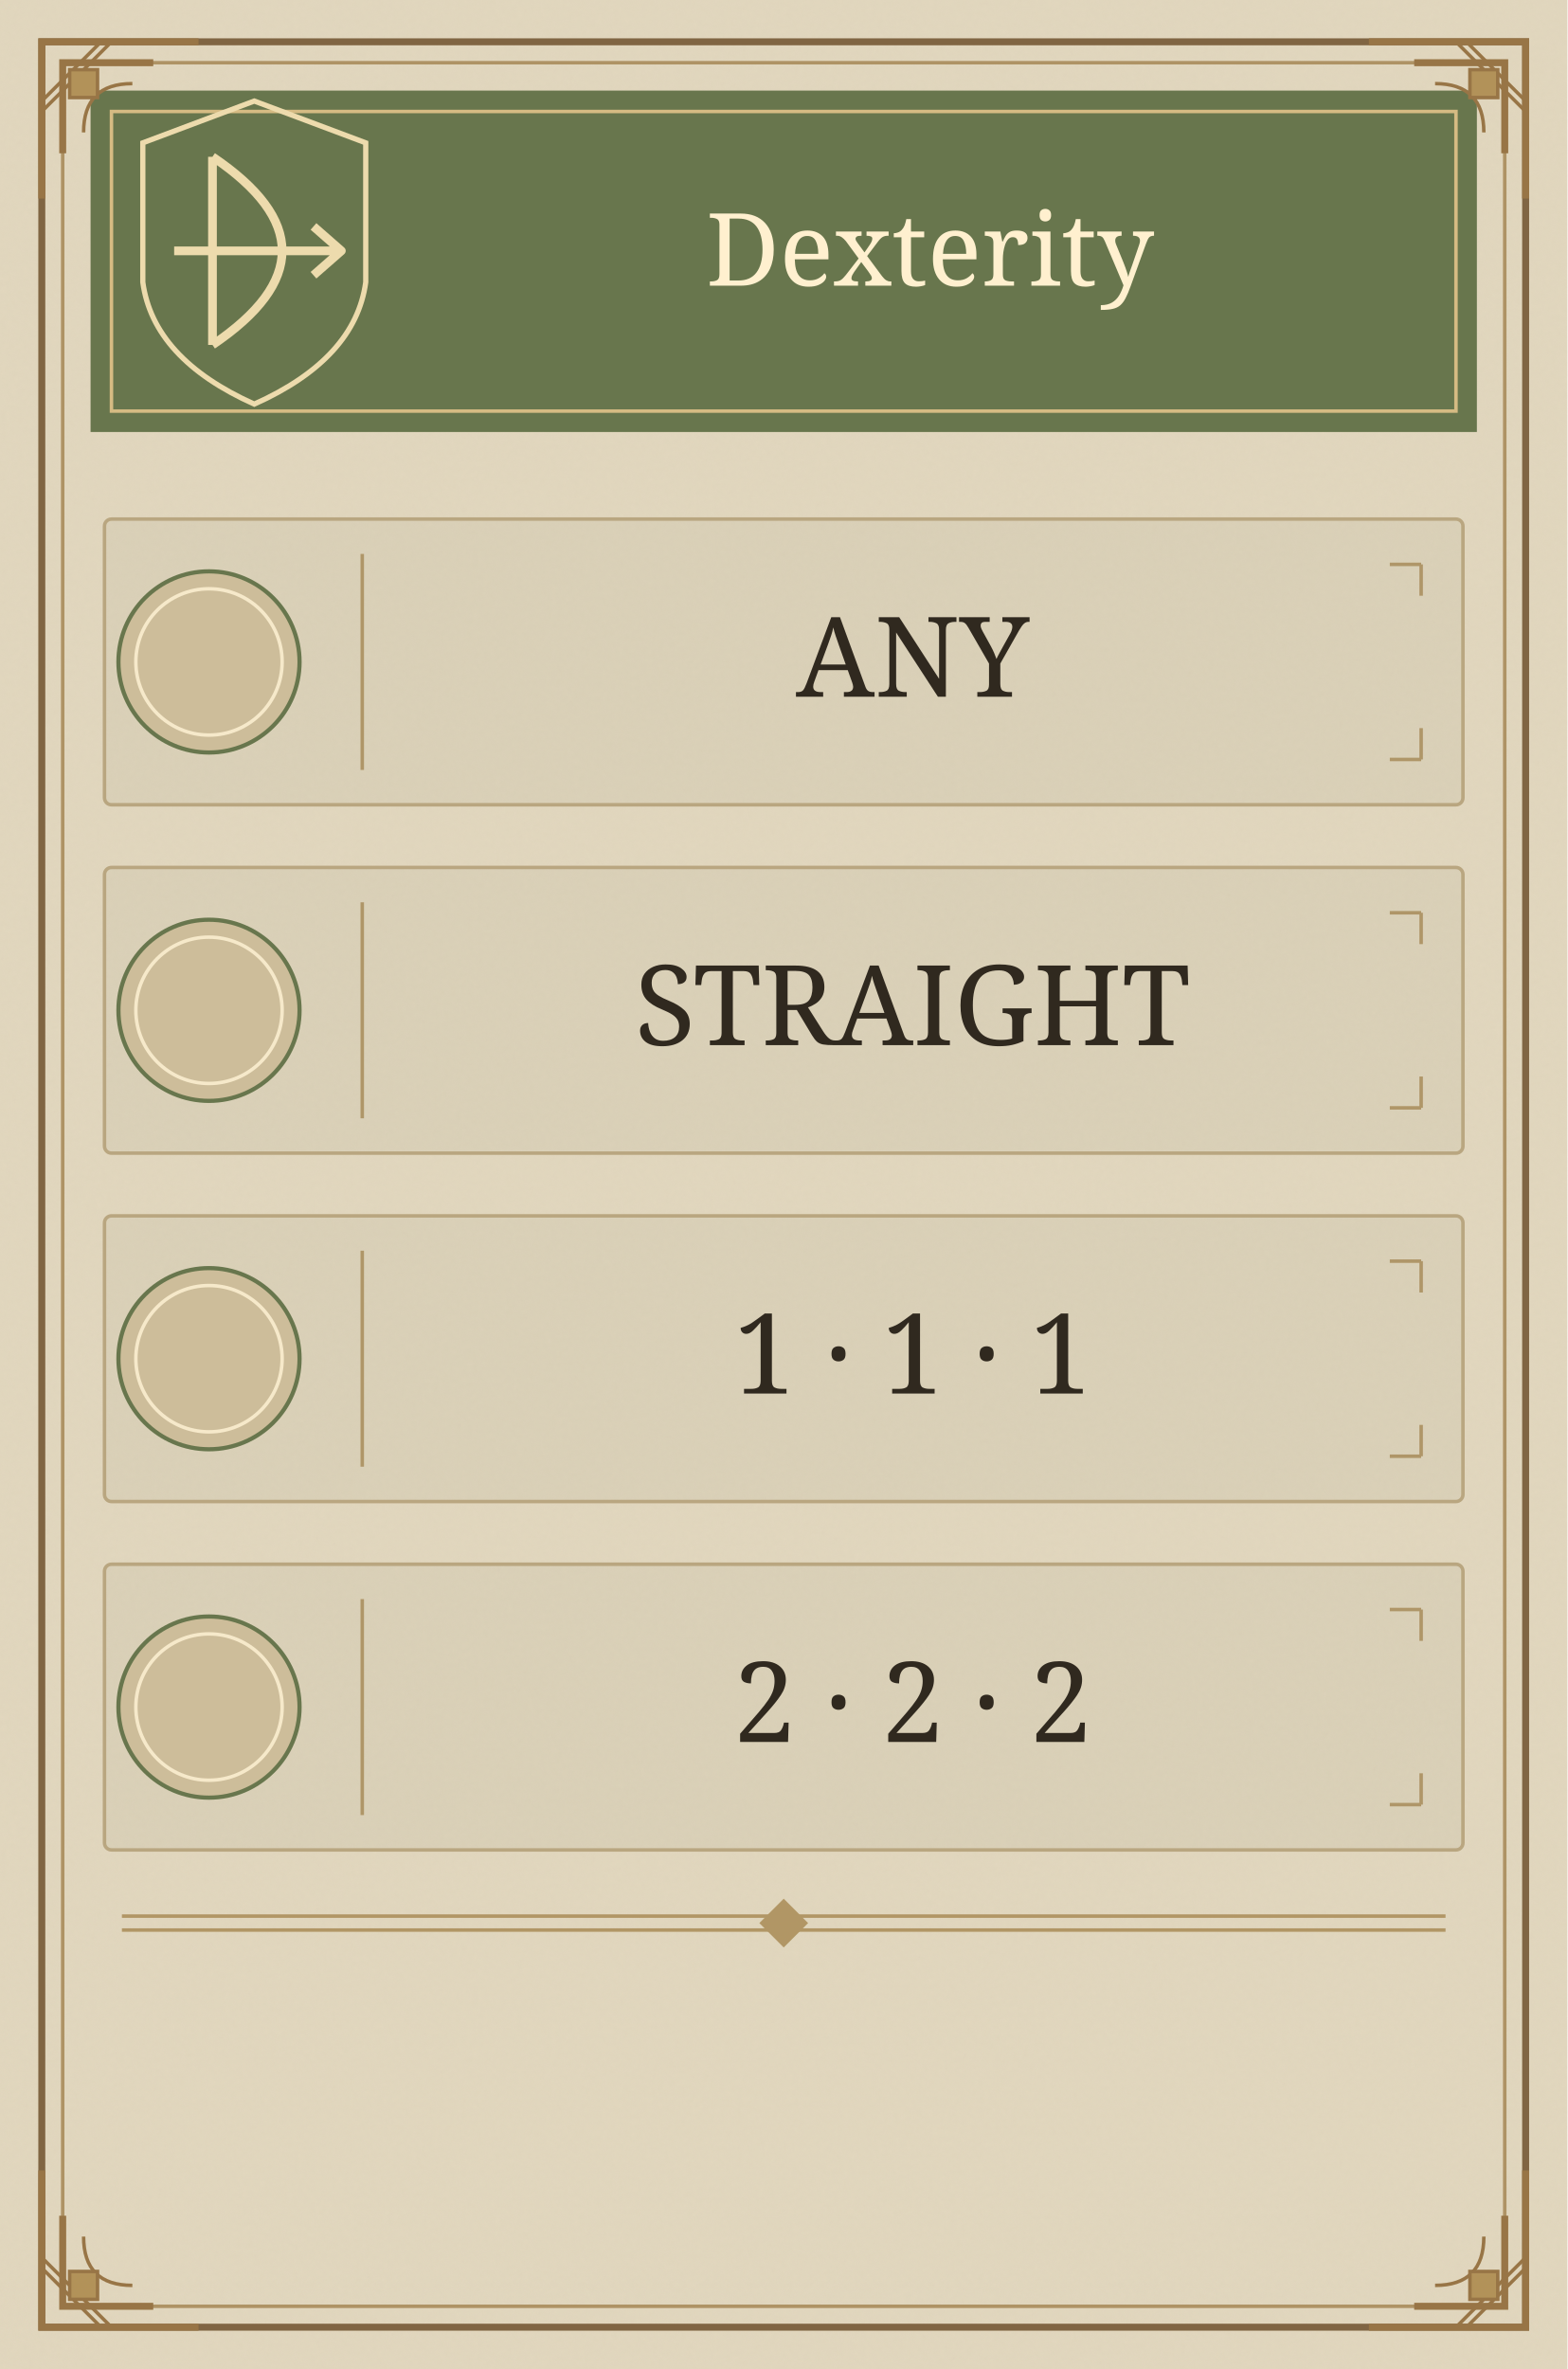
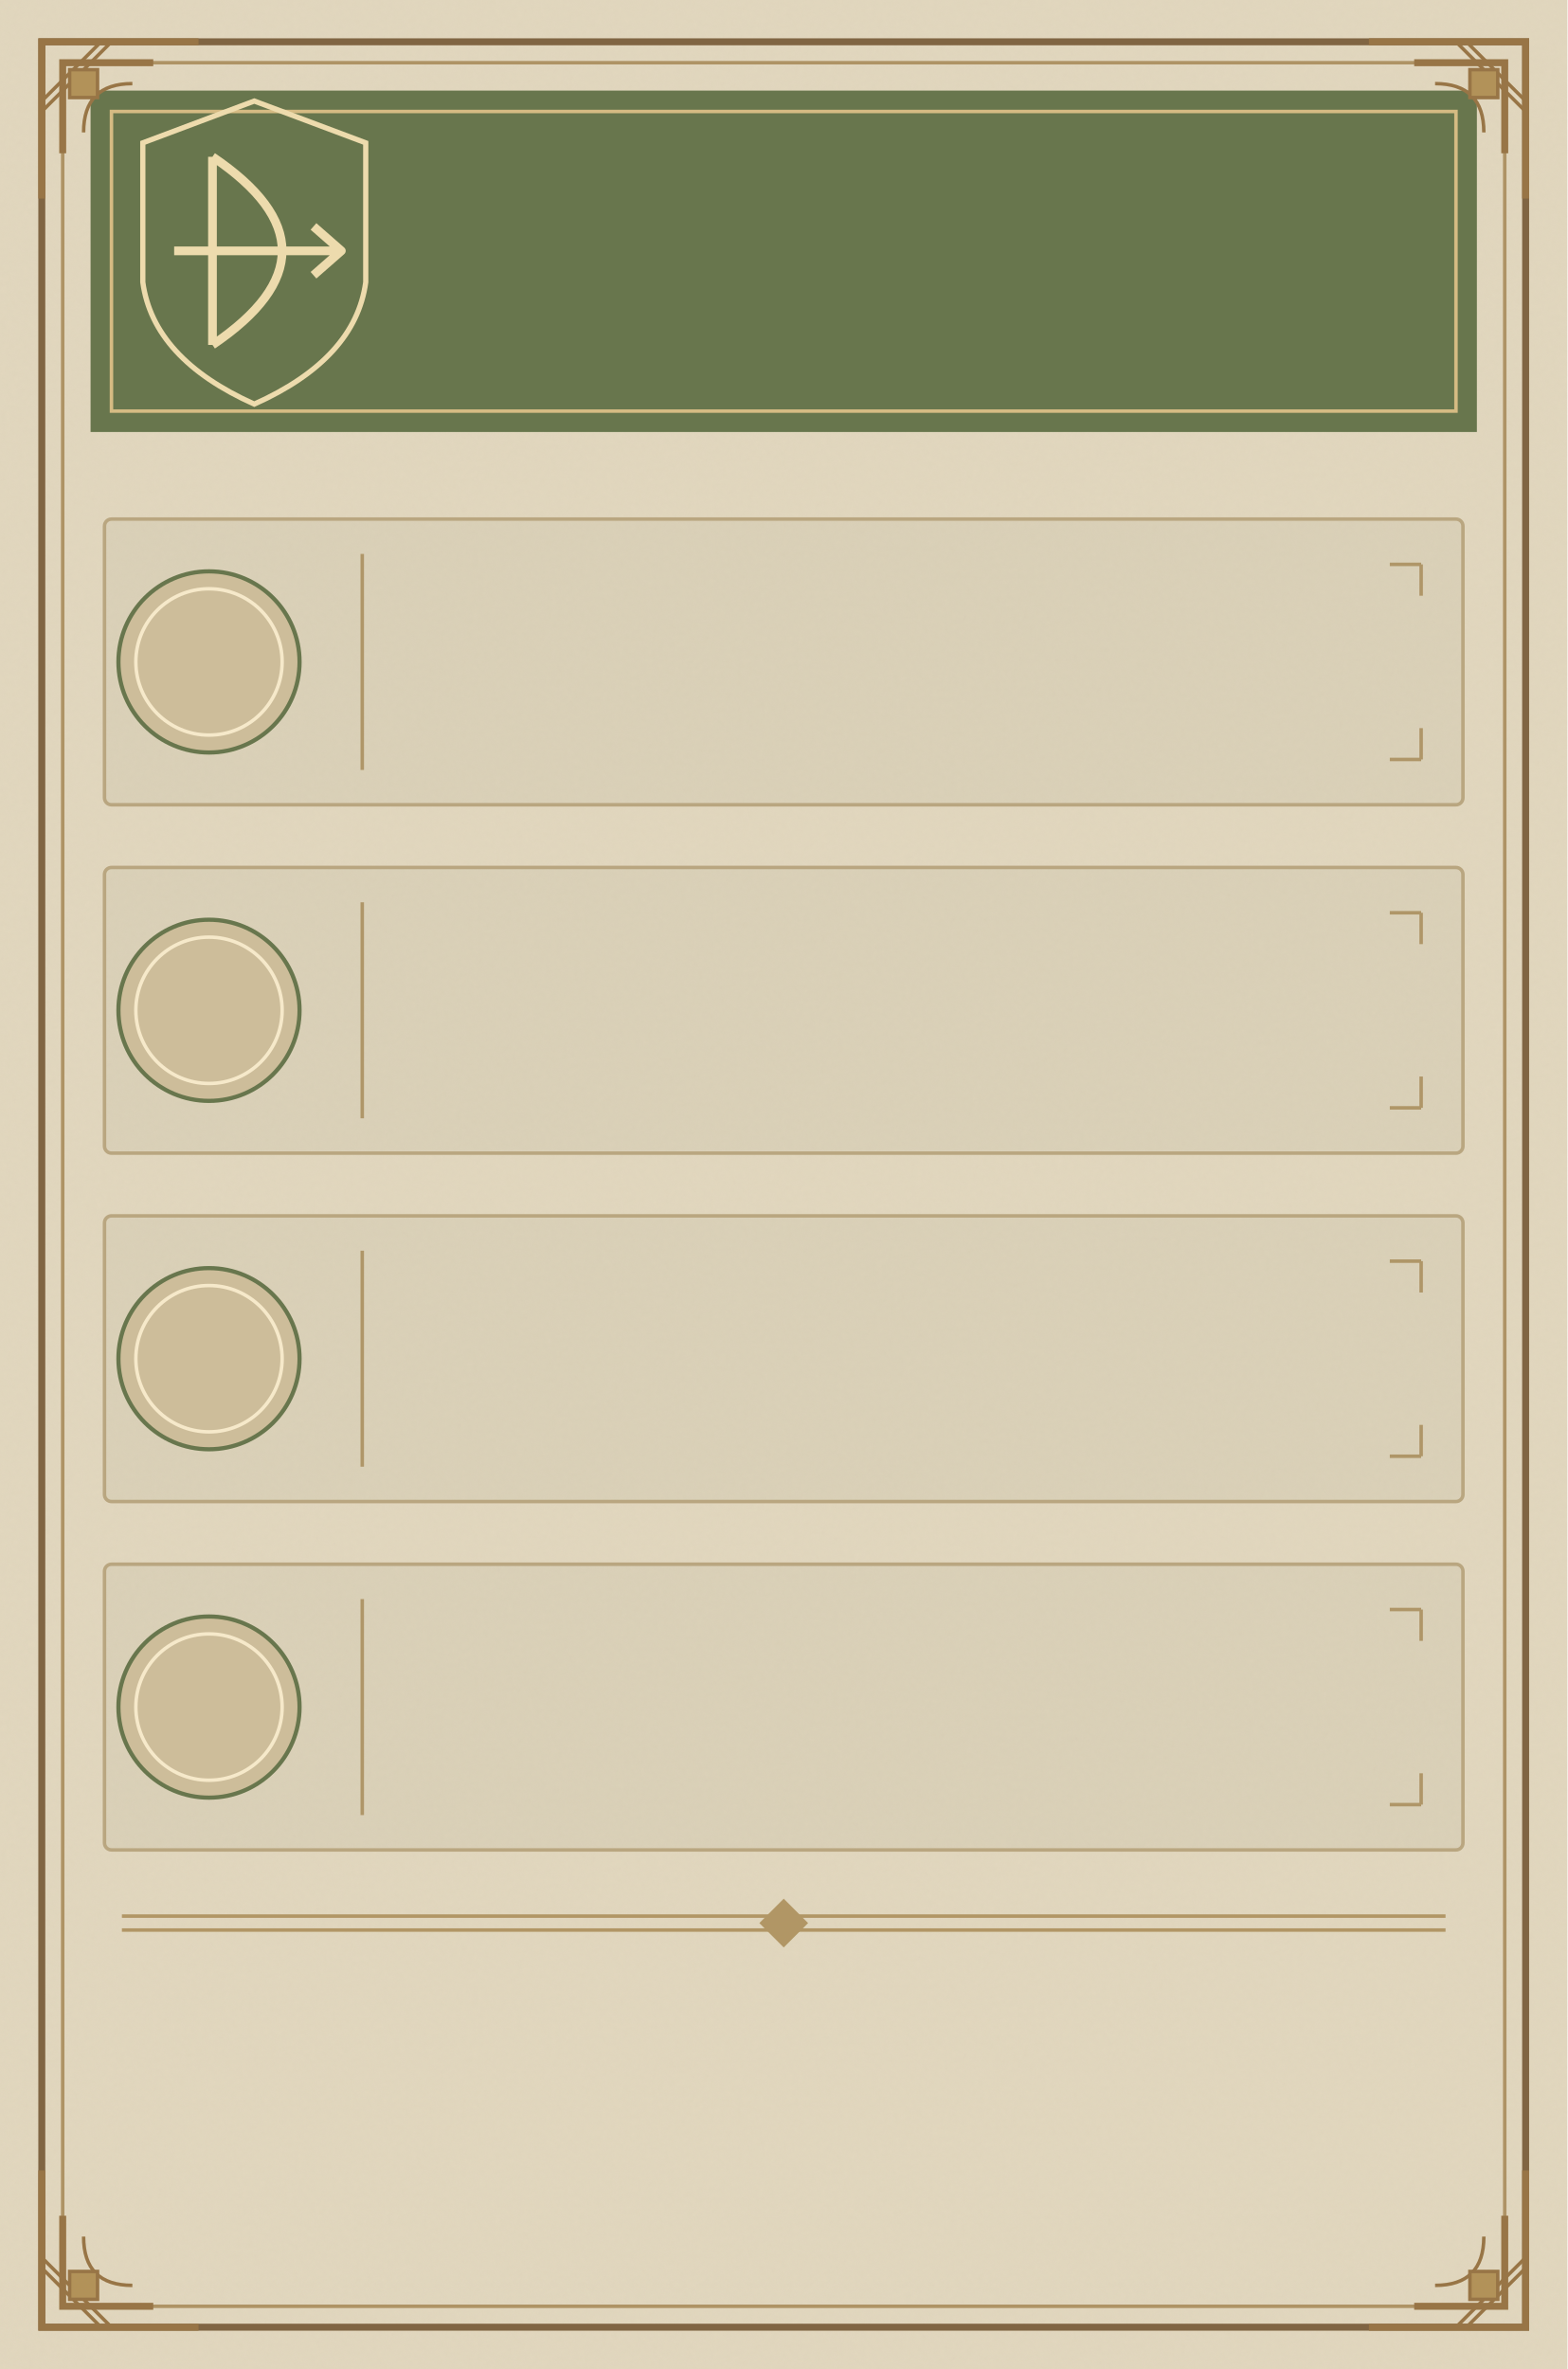
<svg xmlns="http://www.w3.org/2000/svg" width="450" height="680" viewBox="0 0 450 680">
  <defs>
    <filter id="paper">
      <feTurbulence type="fractalNoise" baseFrequency=".62" numOctaves="3" seed="17" />
      <feColorMatrix type="saturate" values="0" />
    </filter>
  </defs>
  <rect width="100%" height="100%" fill="#e1d6bd" />
  <rect width="100%" height="100%" filter="url(#paper)" opacity=".035" />
  <rect x="12" y="12" width="426" height="656" fill="none" stroke="#806543" stroke-width="2" />
  <rect x="18" y="18" width="414" height="644" fill="none" stroke="#ae9365" />
  <rect x="26" y="26" width="398" height="98" fill="#68764d" />
  <rect x="32" y="32" width="386" height="86" fill="none" stroke="#d5bb83" stroke-width="1" />
  <g transform="translate(73 72)" stroke="#eddbad" fill="none">
    <path d="M0-43 32-31V9Q29 31 0 44Q-29 31-32 9V-31Z" stroke-width="1.5" />
    <path d="M-12-27Q28 0-12 27M-12-27V27M-23 0H25M17-7 25 0 17 7" stroke-width="2.5" stroke-linejoin="round" />
  </g>
-   <text x="267" y="82" text-anchor="middle" font-family="Georgia, serif" font-size="29" fill="#fff0cf">Dexterity</text>
  <rect x="30" y="149" width="390" height="82" rx="2" fill="#68764d" fill-opacity=".055" stroke="#b9a680" />
  <path d="M104 159V221M408 162h-9M408 162v9M408 218h-9M408 218v-9" fill="none" stroke="#af9668" />
  <circle cx="60" cy="190" r="26" fill="#cdbd9a" stroke="#68764d" stroke-width="1.2" />
  <circle cx="60" cy="190" r="21" fill="none" stroke="#f6e9ca" />
-   <text x="262" y="200" text-anchor="middle" font-family="Georgia, serif" font-size="32" fill="#30291f">ANY</text>
  <rect x="30" y="249" width="390" height="82" rx="2" fill="#68764d" fill-opacity=".055" stroke="#b9a680" />
  <path d="M104 259V321M408 262h-9M408 262v9M408 318h-9M408 318v-9" fill="none" stroke="#af9668" />
  <circle cx="60" cy="290" r="26" fill="#cdbd9a" stroke="#68764d" stroke-width="1.2" />
  <circle cx="60" cy="290" r="21" fill="none" stroke="#f6e9ca" />
-   <text x="262" y="300" text-anchor="middle" font-family="Georgia, serif" font-size="32" fill="#30291f">STRAIGHT</text>
  <rect x="30" y="349" width="390" height="82" rx="2" fill="#68764d" fill-opacity=".055" stroke="#b9a680" />
  <path d="M104 359V421M408 362h-9M408 362v9M408 418h-9M408 418v-9" fill="none" stroke="#af9668" />
  <circle cx="60" cy="390" r="26" fill="#cdbd9a" stroke="#68764d" stroke-width="1.2" />
  <circle cx="60" cy="390" r="21" fill="none" stroke="#f6e9ca" />
-   <text x="262" y="400" text-anchor="middle" font-family="Georgia, serif" font-size="32" fill="#30291f">1 · 1 · 1</text>
  <rect x="30" y="449" width="390" height="82" rx="2" fill="#68764d" fill-opacity=".055" stroke="#b9a680" />
  <path d="M104 459V521M408 462h-9M408 462v9M408 518h-9M408 518v-9" fill="none" stroke="#af9668" />
  <circle cx="60" cy="490" r="26" fill="#cdbd9a" stroke="#68764d" stroke-width="1.2" />
  <circle cx="60" cy="490" r="21" fill="none" stroke="#f6e9ca" />
-   <text x="262" y="500" text-anchor="middle" font-family="Georgia, serif" font-size="32" fill="#30291f">2 · 2 · 2</text>
  <path d="M35 550H415M35 554H415" stroke="#b19665" />
  <path d="M218 552l7-7 7 7-7 7Z" fill="#b19665" />
  <g transform="translate(12 12) scale(1 1)" fill="none" stroke="#987546">
    <path d="M0 45V0H45M6 32V6H32" stroke-width="2" />
    <path d="M12 26Q12 12 26 12M0 17 17 0M20 0 0 20" />
    <path d="M8 8h8v8H8Z" fill="#b29259" />
  </g>
  <g transform="translate(438 12) scale(-1 1)" fill="none" stroke="#987546">
    <path d="M0 45V0H45M6 32V6H32" stroke-width="2" />
    <path d="M12 26Q12 12 26 12M0 17 17 0M20 0 0 20" />
    <path d="M8 8h8v8H8Z" fill="#b29259" />
  </g>
  <g transform="translate(12 668) scale(1 -1)" fill="none" stroke="#987546">
    <path d="M0 45V0H45M6 32V6H32" stroke-width="2" />
    <path d="M12 26Q12 12 26 12M0 17 17 0M20 0 0 20" />
    <path d="M8 8h8v8H8Z" fill="#b29259" />
  </g>
  <g transform="translate(438 668) scale(-1 -1)" fill="none" stroke="#987546">
    <path d="M0 45V0H45M6 32V6H32" stroke-width="2" />
    <path d="M12 26Q12 12 26 12M0 17 17 0M20 0 0 20" />
    <path d="M8 8h8v8H8Z" fill="#b29259" />
  </g>
</svg>
